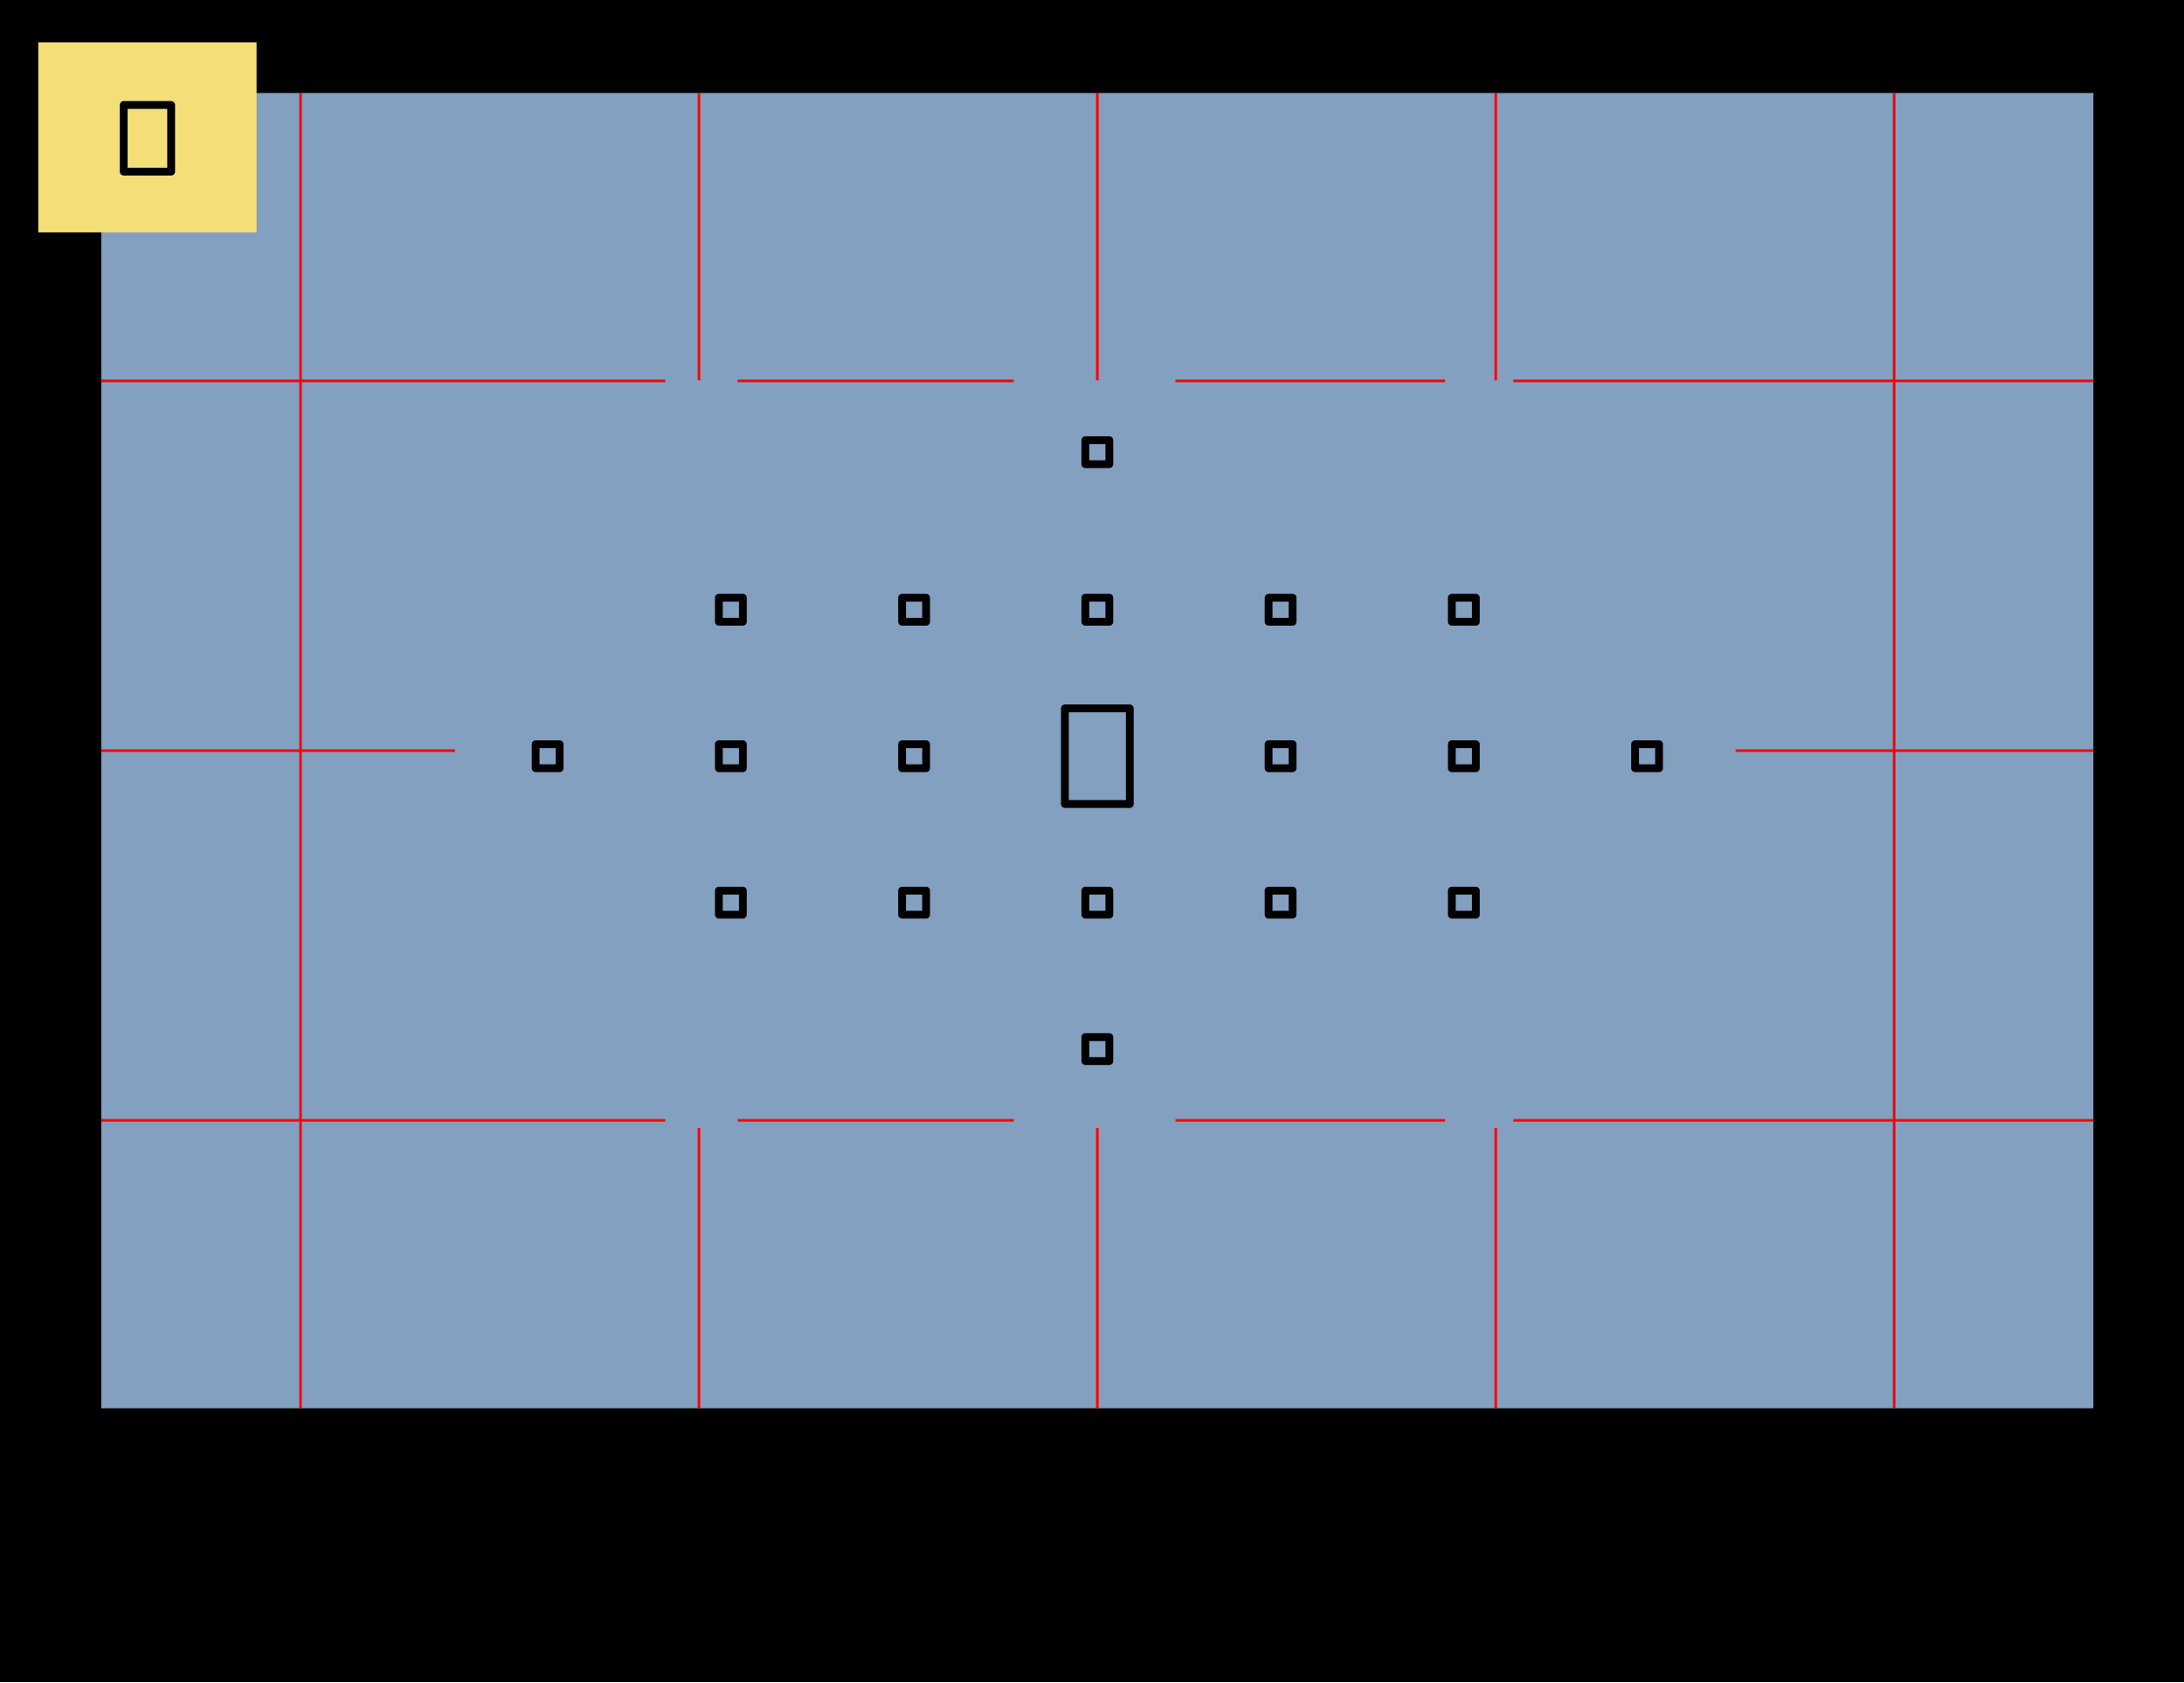
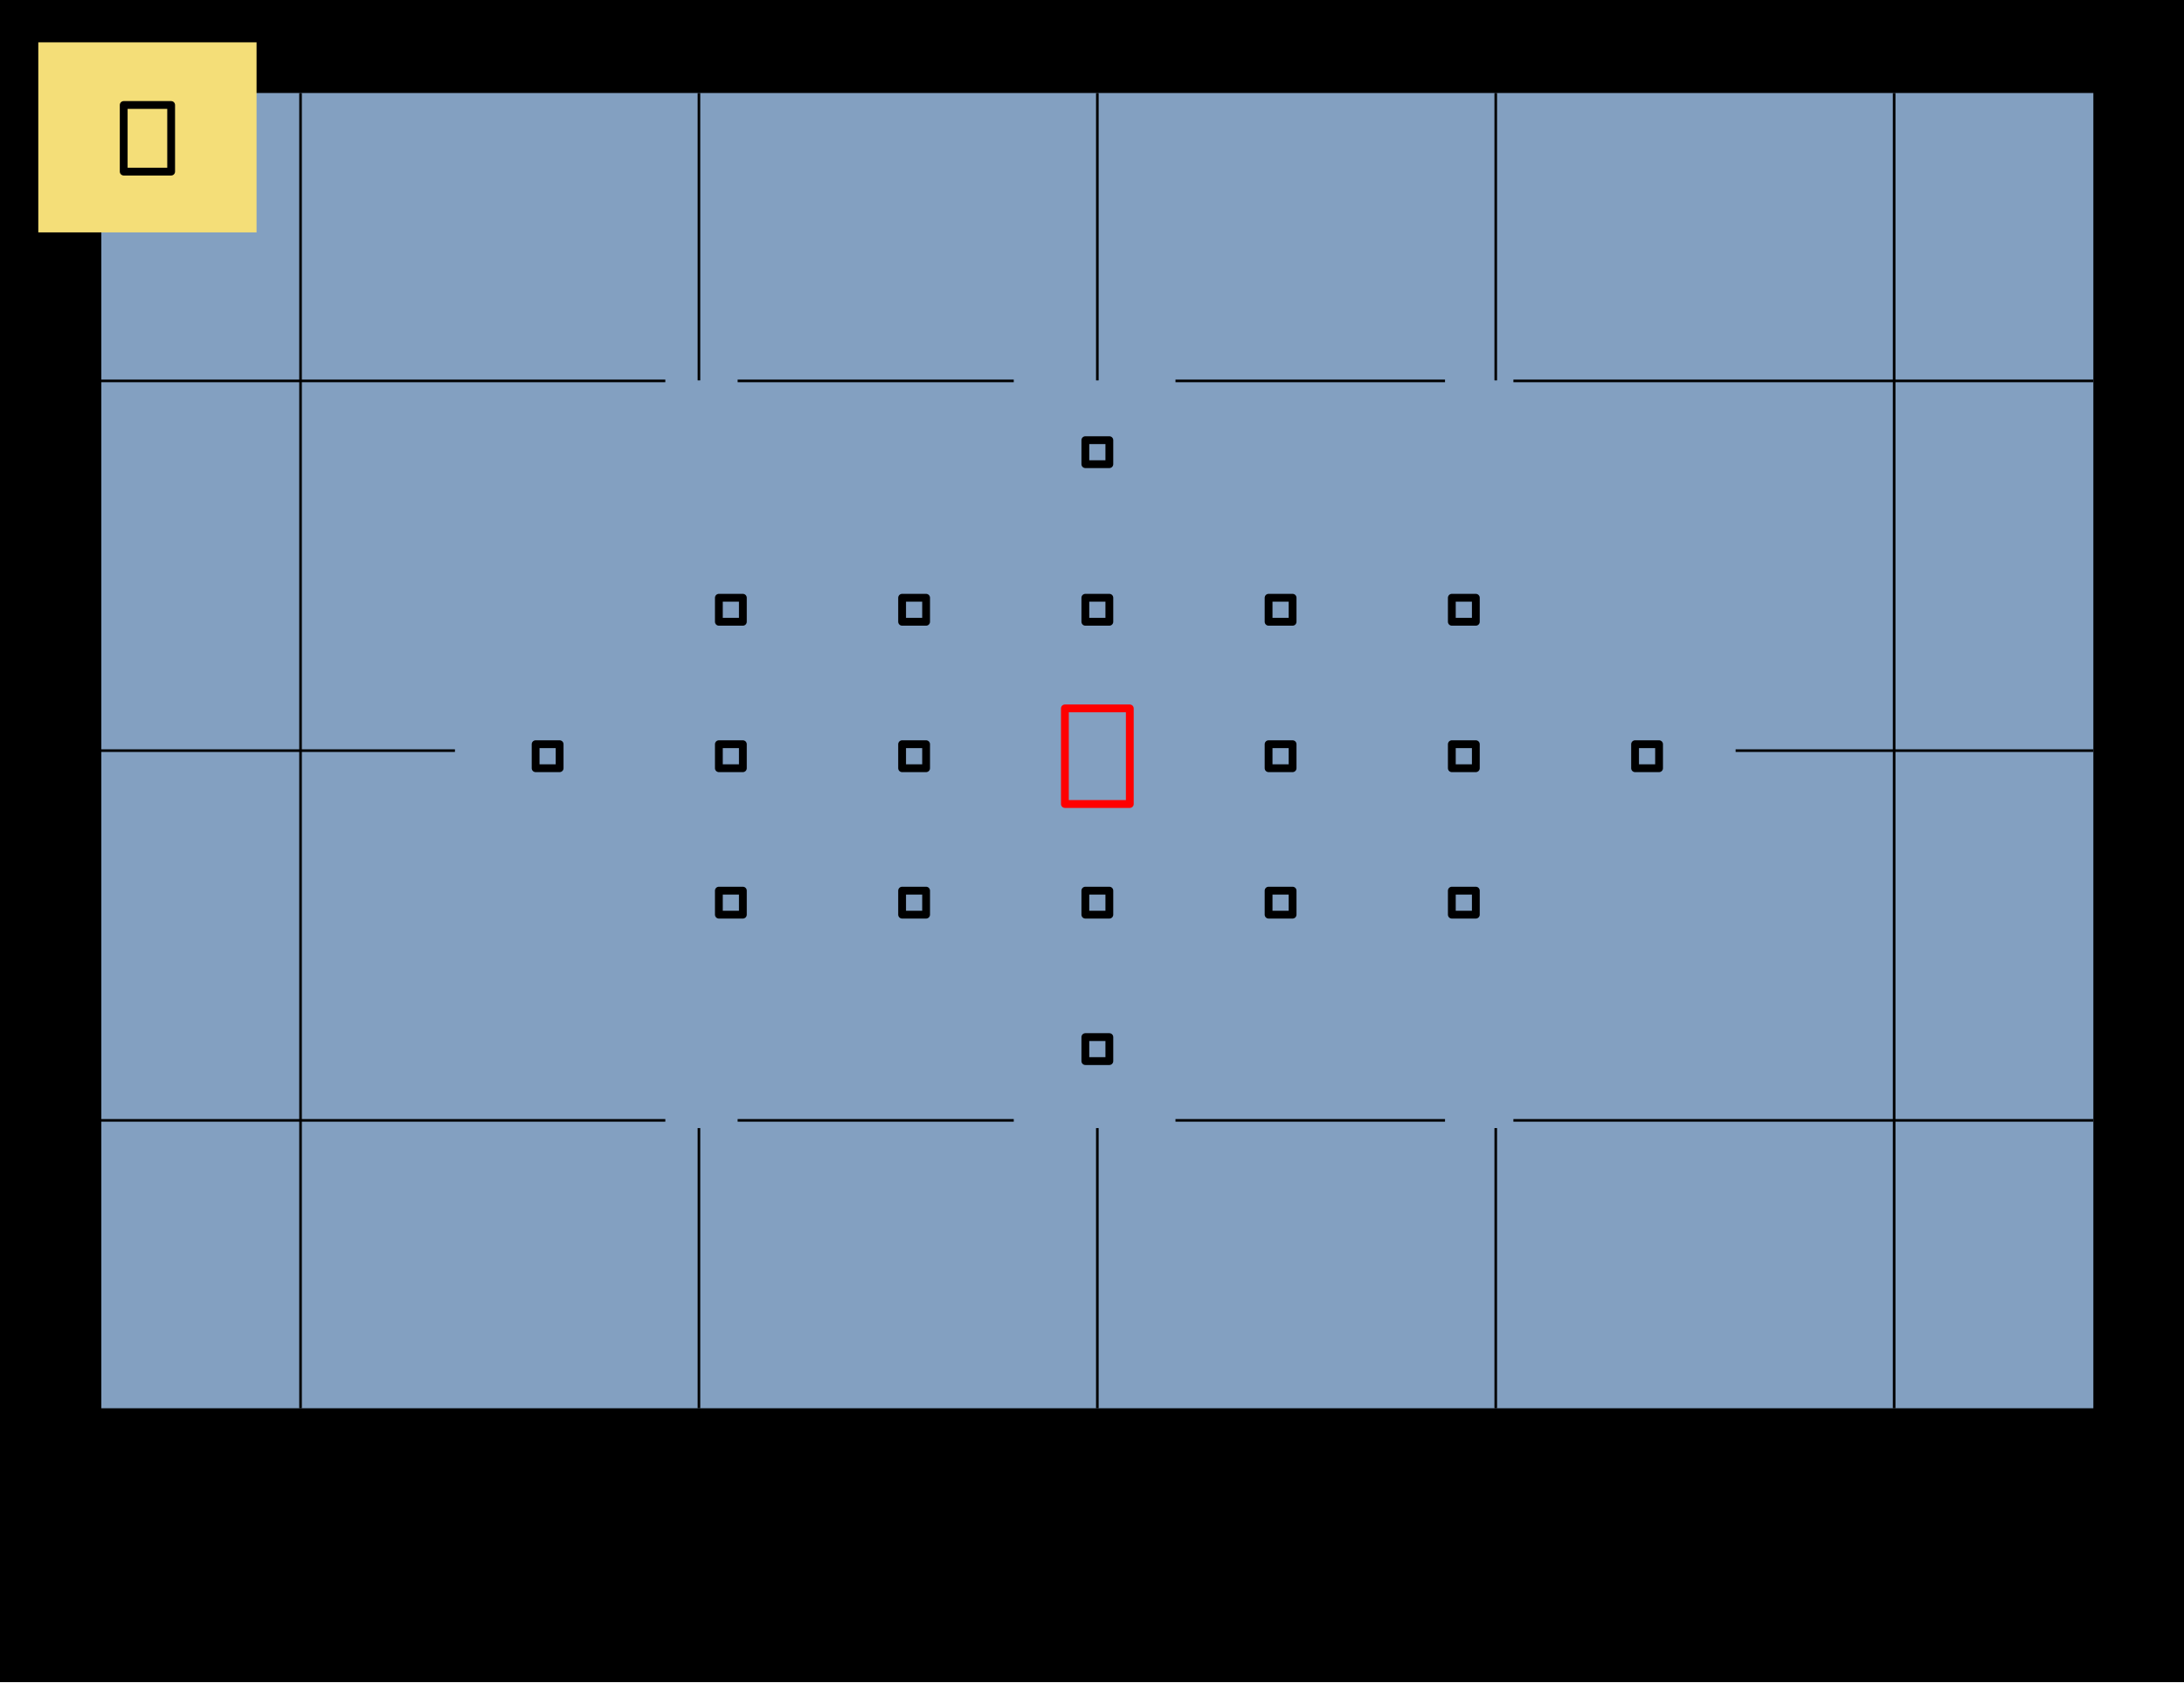
<svg xmlns="http://www.w3.org/2000/svg" xmlns:xlink="http://www.w3.org/1999/xlink" width="838.947" height="645.993" id="svg2" version="1.1">
  <defs id="defs4" />
  <g id="layer1" transform="translate(1069.754,-95.5704)">
    <rect style="fill:#000000;stroke:none" id="rect3068" width="838.947" height="645.993" x="-1069.754" y="95.57" />
    <rect y="131.285" x="-1030.825" height="505.1" width="765.198" id="rect3070" style="fill:#83a0c1;fill-opacity:1;stroke:none" />
    <rect style="fill:#f4de78;fill-opacity:1;stroke:none" id="rect3975" width="83.843" height="72.984" x="-1055.043" y="111.828" rx="0" ry="0" />
    <rect style="fill:none;stroke:#000000;stroke-width:3;stroke-linecap:round;stroke-linejoin:round;stroke-miterlimit:4;stroke-opacity:1;stroke-dasharray:none;stroke-dashoffset:0" id="rect3126" width="9.218" height="9.218" x="-864.002" y="381.369" />
    <use x="0" y="0" xlink:href="#rect3126" id="use3136" transform="translate(422.3341,0)" width="744.094" height="1052.362" />
    <use height="1052.362" width="744.094" transform="translate(351.945,0)" id="use3138" xlink:href="#rect3126" y="0" x="0" />
    <use x="0" y="0" xlink:href="#rect3126" id="use3140" transform="translate(281.556,0)" width="744.094" height="1052.362" />
    <use x="0" y="0" xlink:href="#rect3126" id="use3144" transform="translate(140.778,0)" width="744.094" height="1052.362" />
    <use height="1052.362" width="744.094" transform="translate(70.38904,0)" id="use3146" xlink:href="#rect3126" y="0" x="0" />
    <use x="0" y="0" xlink:href="#rect3126" id="use3148" transform="translate(351.945,-56.23877)" width="744.094" height="1052.362" />
    <use height="1052.362" width="744.094" transform="translate(281.5561,-56.23877)" id="use3150" xlink:href="#rect3126" y="0" x="0" />
    <use x="0" y="0" xlink:href="#rect3126" id="use3152" transform="translate(211.167,-56.23877)" width="744.094" height="1052.362" />
    <use height="1052.362" width="744.094" transform="translate(140.778,-56.23877)" id="use3154" xlink:href="#rect3126" y="0" x="0" />
    <use x="0" y="0" xlink:href="#rect3126" id="use3156" transform="translate(70.38904,-56.23877)" width="744.094" height="1052.362" />
    <use height="1052.362" width="744.094" transform="translate(351.945,56.23877)" id="use3158" xlink:href="#rect3126" y="0" x="0" />
    <use x="0" y="0" xlink:href="#rect3126" id="use3160" transform="translate(281.5561,56.23877)" width="744.094" height="1052.362" />
    <use height="1052.362" width="744.094" transform="translate(211.167,56.23877)" id="use3162" xlink:href="#rect3126" y="0" x="0" />
    <use x="0" y="0" xlink:href="#rect3126" id="use3164" transform="translate(140.778,56.23877)" width="744.094" height="1052.362" />
    <use height="1052.362" width="744.094" transform="translate(70.38904,56.23877)" id="use3166" xlink:href="#rect3126" y="0" x="0" />
    <use x="0" y="0" xlink:href="#rect3126" id="use3168" transform="translate(211.1671,112.4775)" width="744.094" height="1052.362" />
    <use height="1052.362" width="744.094" transform="translate(211.1671,-116.7632)" id="use3170" xlink:href="#rect3126" y="0" x="0" />
-     <rect y="367.619" x="-660.692" height="36.718" width="24.932" id="use4927" style="fill:none;stroke:#000000;stroke-width:3;stroke-linecap:round;stroke-linejoin:round;stroke-miterlimit:4;stroke-opacity:1;stroke-dasharray:none;stroke-dashoffset:0" />
-     <path style="fill:#000000;fill-opacity:1;fill-rule:evenodd;stroke:#ff0000;stroke-width:1;stroke-miterlimit:10;stroke-opacity:1;stroke-dasharray:none;stroke-dashoffset:0" d="m -954.305,131.285 0,505.1" id="path4883" />
-     <path style="fill:#000000;fill-opacity:1;fill-rule:evenodd;stroke:#ff0000;stroke-width:1;stroke-miterlimit:10;stroke-opacity:1;stroke-dasharray:none;stroke-dashoffset:0" d="m -801.266,131.285 0,110.363 m 0,287.143 0,107.594" id="path4881" />
-     <path style="fill:#000000;fill-opacity:1;fill-rule:evenodd;stroke:#ff0000;stroke-width:1;stroke-miterlimit:10;stroke-opacity:1;stroke-dasharray:none;stroke-dashoffset:0" d="m -342.147,131.285 0,505.1" id="use4824" />
-     <path id="path4872" style="fill:#000000;fill-opacity:1;fill-rule:evenodd;stroke:#ff0000;stroke-width:1;stroke-miterlimit:10;stroke-opacity:1;stroke-dasharray:none;stroke-dashoffset:0" d="m -488.409,525.824 222.781,0 m -352.586,0 103.541,0 m -271.731,0 106.066,0 m -350.487,0 216.642,0 m 325.774,-283.978 222.781,0 m -352.586,0 103.541,0 m -271.731,0 106.066,0 m -350.487,0 216.642,0 m 411.132,141.989 137.423,0 m -765.198,0 135.83,0" />
-     <path id="path4885" d="m -648.226,131.285 0,110.363 m 0,287.143 0,107.594" style="fill:#000000;fill-opacity:1;fill-rule:evenodd;stroke:#ff0000;stroke-width:1;stroke-miterlimit:10;stroke-opacity:1;stroke-dasharray:none;stroke-dashoffset:0" />
-     <path style="fill:#000000;fill-opacity:1;fill-rule:evenodd;stroke:#ff0000;stroke-width:1;stroke-miterlimit:10;stroke-opacity:1;stroke-dasharray:none;stroke-dashoffset:0" d="m -495.187,131.285 0,110.363 m 0,287.143 0,107.594" id="path4887" />
+     <rect y="367.619" x="-660.692" height="36.718" width="24.932" id="use4927" style="fill:none;stroke:#ff0000;stroke-width:3;stroke-linecap:round;stroke-linejoin:round;stroke-miterlimit:4;stroke-opacity:1;stroke-dasharray:none;stroke-dashoffset:0" />
+     <path id="path4887" style="fill:#000000;fill-opacity:1;fill-rule:evenodd;stroke:#000000;stroke-width:1;stroke-miterlimit:10;stroke-opacity:1;stroke-dasharray:none;stroke-dashoffset:0" d="m -495.187,131.285 0,110.363 m 0,287.143 0,107.594 m -153.039,-505.1 0,110.363 m 0,287.143 0,107.594 m 159.818,-110.561 222.781,0 m -352.586,0 103.541,0 m -271.731,0 106.066,0 m -350.487,0 216.642,0 m 325.774,-283.978 222.781,0 m -352.586,0 103.541,0 m -271.731,0 106.066,0 m -350.487,0 216.642,0 m 411.132,141.989 137.423,0 m -765.198,0 135.83,0 m 552.848,-252.55 0,505.1 m -459.119,-505.1 0,110.363 m 0,287.143 0,107.594 m -153.039,-505.1 0,505.1" />
    <rect style="fill:none;stroke:#000000;stroke-width:3;stroke-linecap:round;stroke-linejoin:round;stroke-miterlimit:4;stroke-opacity:1;stroke-dasharray:none;stroke-dashoffset:0" id="rect4900" width="18.226" height="25.573" x="-1022.235" y="135.895" />
  </g>
</svg>
